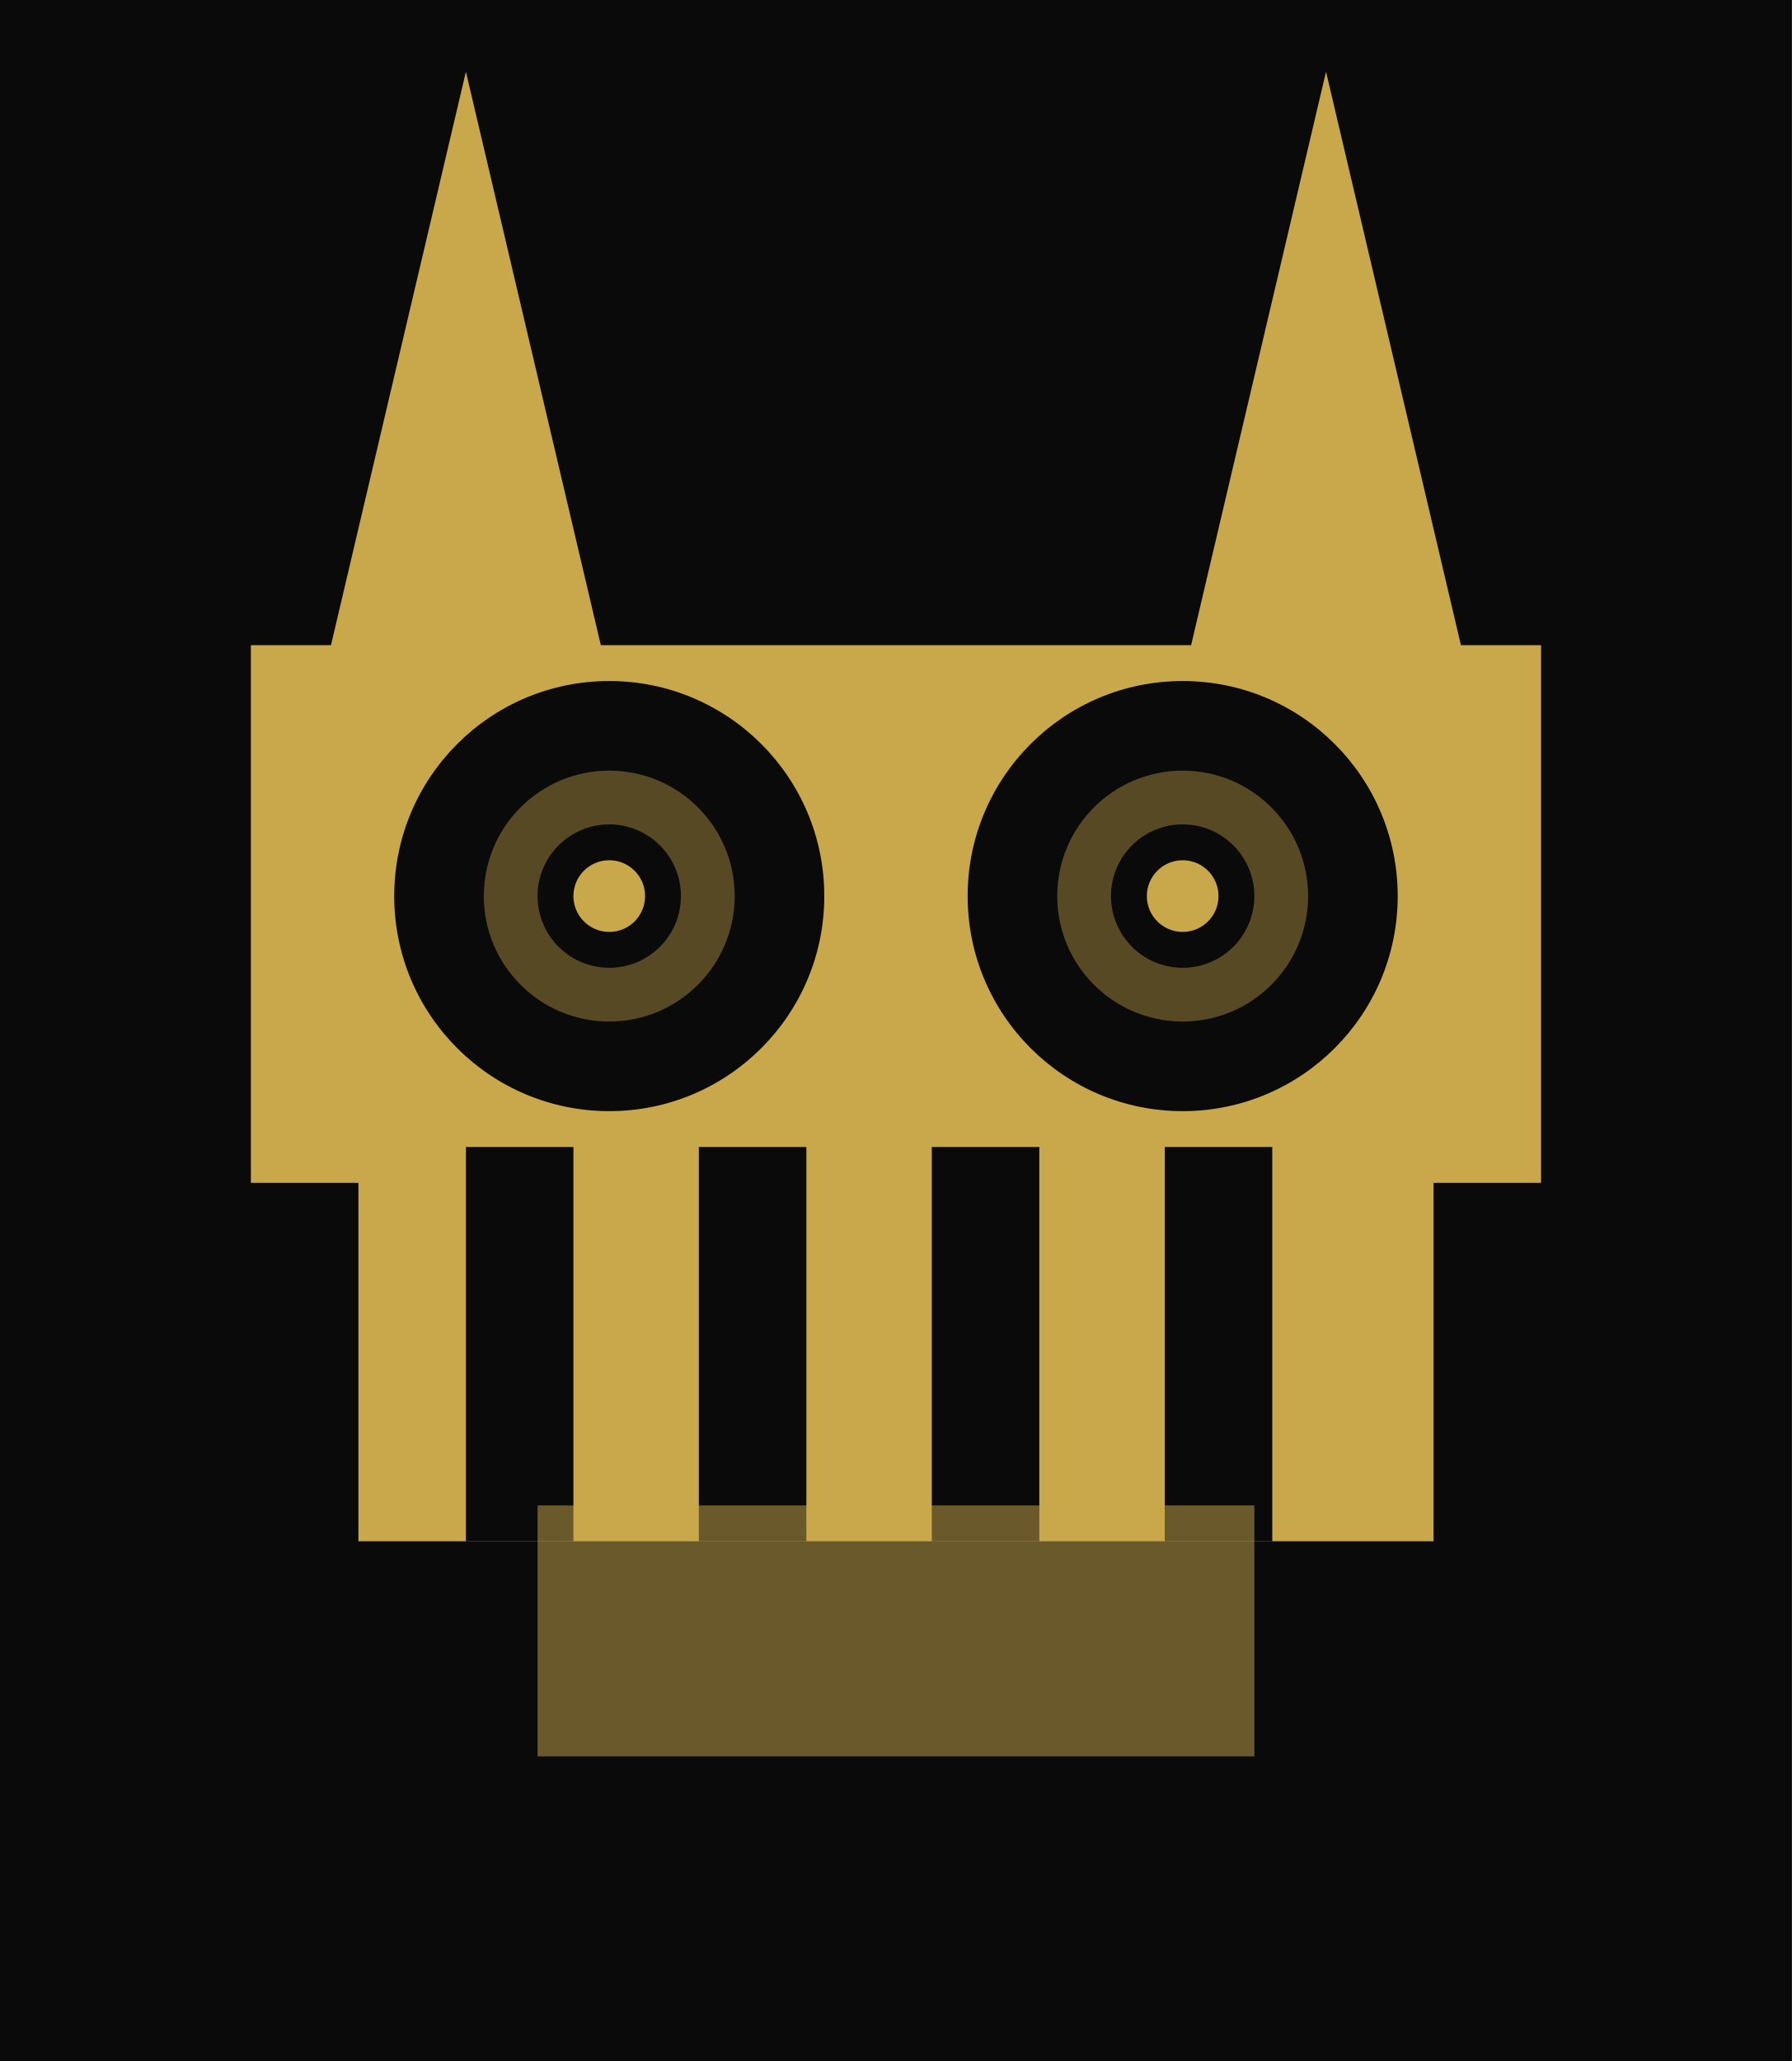
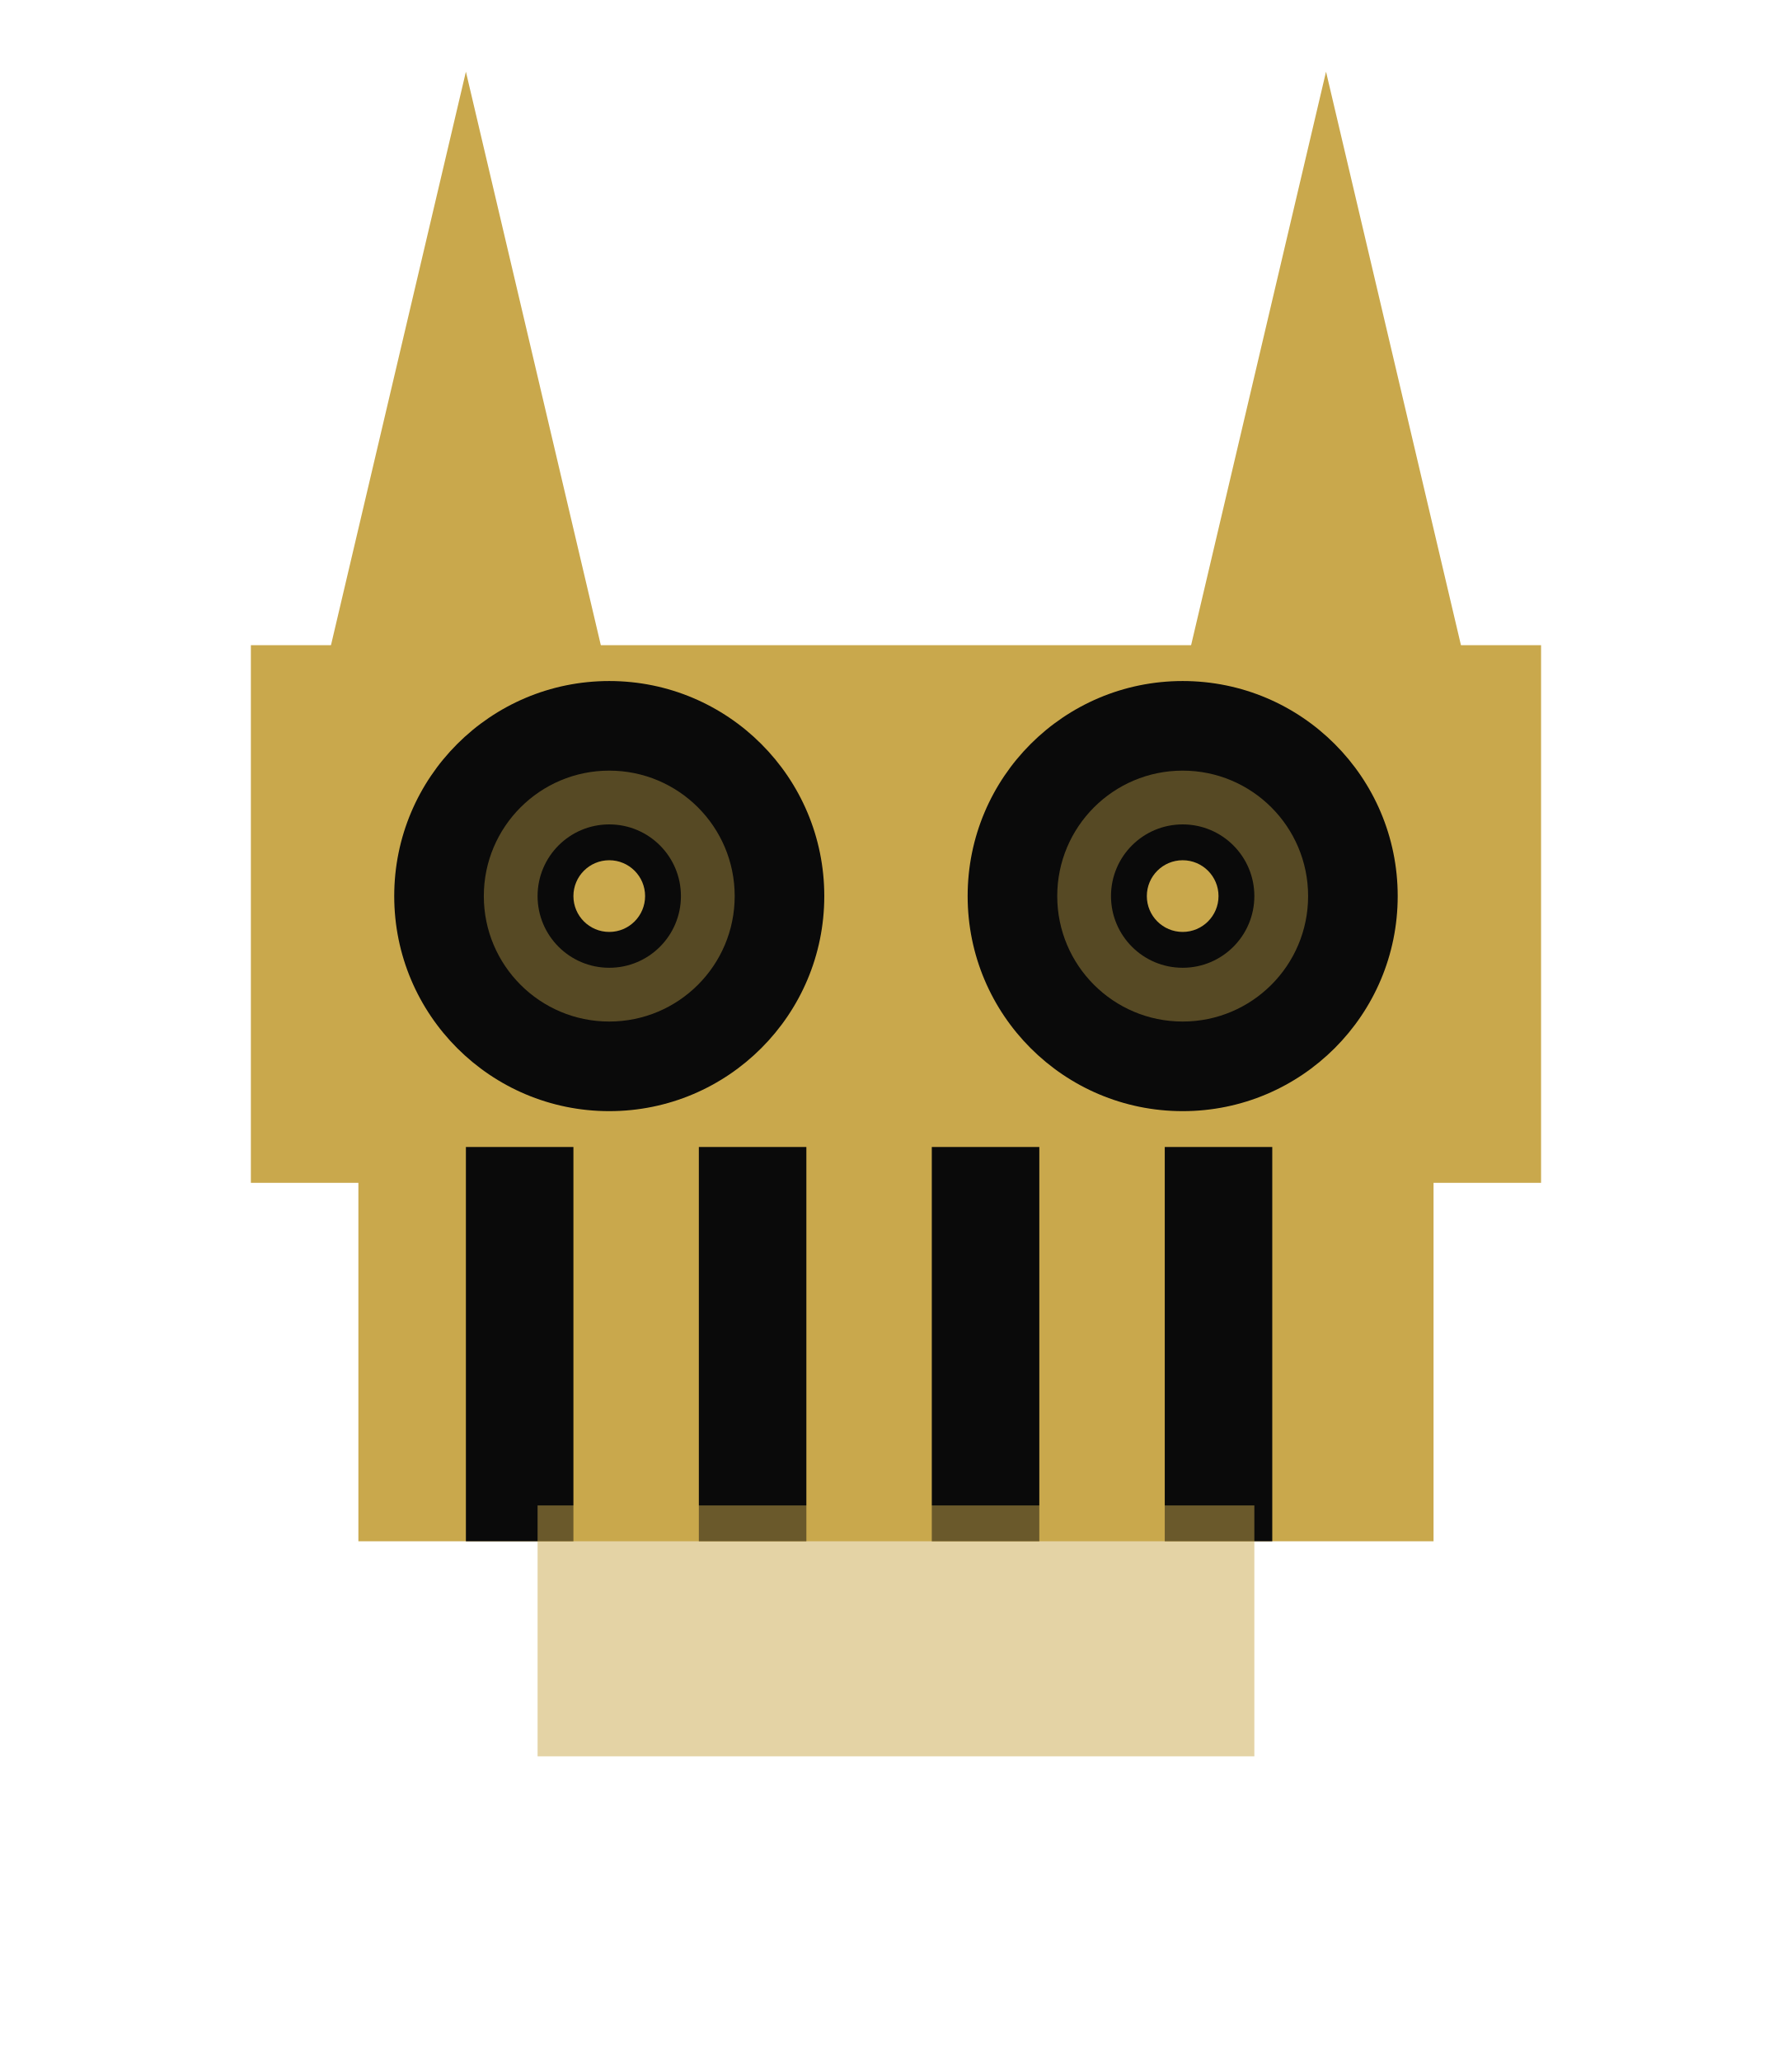
<svg xmlns="http://www.w3.org/2000/svg" viewBox="0 0 100 115">
-   <rect width="100" height="115" fill="#0A0A0A" />
  <polygon points="18,38 26,4 34,38" fill="#C9A84C" />
  <polygon points="66,38 74,4 82,38" fill="#C9A84C" />
  <rect x="14" y="36" width="72" height="30" fill="#C9A84C" />
  <rect x="20" y="64" width="60" height="22" fill="#C9A84C" />
  <rect x="26" y="64" width="6" height="22" fill="#0A0A0A" />
  <rect x="39" y="64" width="6" height="22" fill="#0A0A0A" />
  <rect x="52" y="64" width="6" height="22" fill="#0A0A0A" />
  <rect x="65" y="64" width="6" height="22" fill="#0A0A0A" />
  <circle cx="34" cy="50" r="12" fill="#0A0A0A" />
  <circle cx="34" cy="50" r="7" fill="#C9A84C" opacity="0.4" />
  <circle cx="34" cy="50" r="4" fill="#0A0A0A" />
  <circle cx="34" cy="50" r="2" fill="#C9A84C" />
  <circle cx="66" cy="50" r="12" fill="#0A0A0A" />
  <circle cx="66" cy="50" r="7" fill="#C9A84C" opacity="0.4" />
  <circle cx="66" cy="50" r="4" fill="#0A0A0A" />
  <circle cx="66" cy="50" r="2" fill="#C9A84C" />
  <rect x="30" y="84" width="40" height="14" fill="#C9A84C" opacity="0.5" />
</svg>
